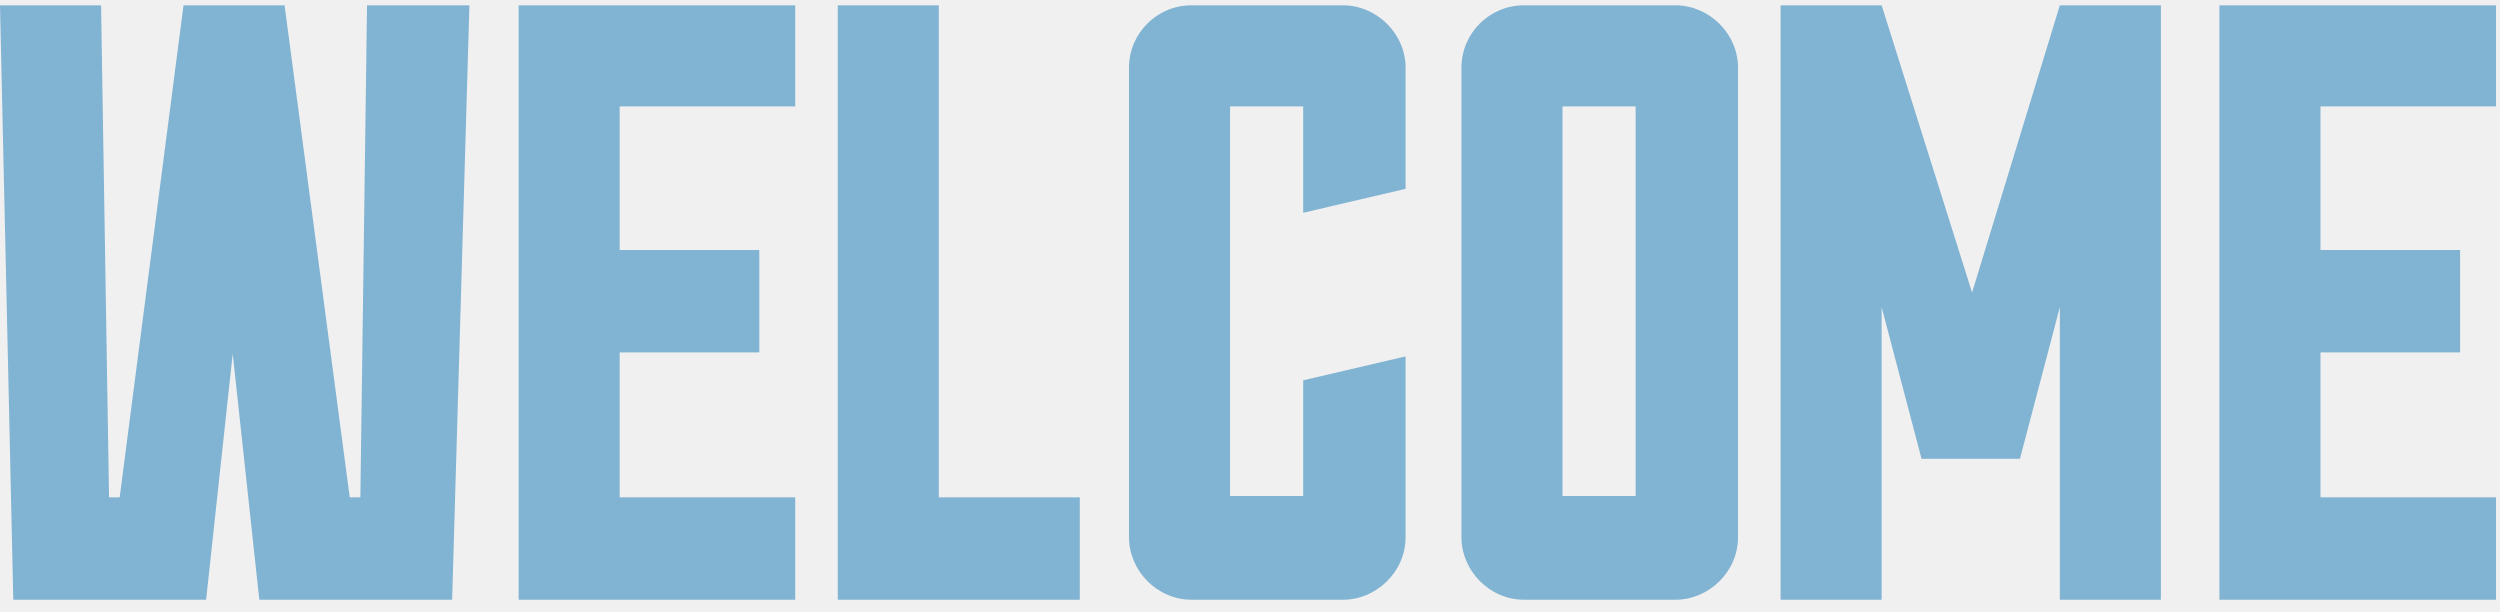
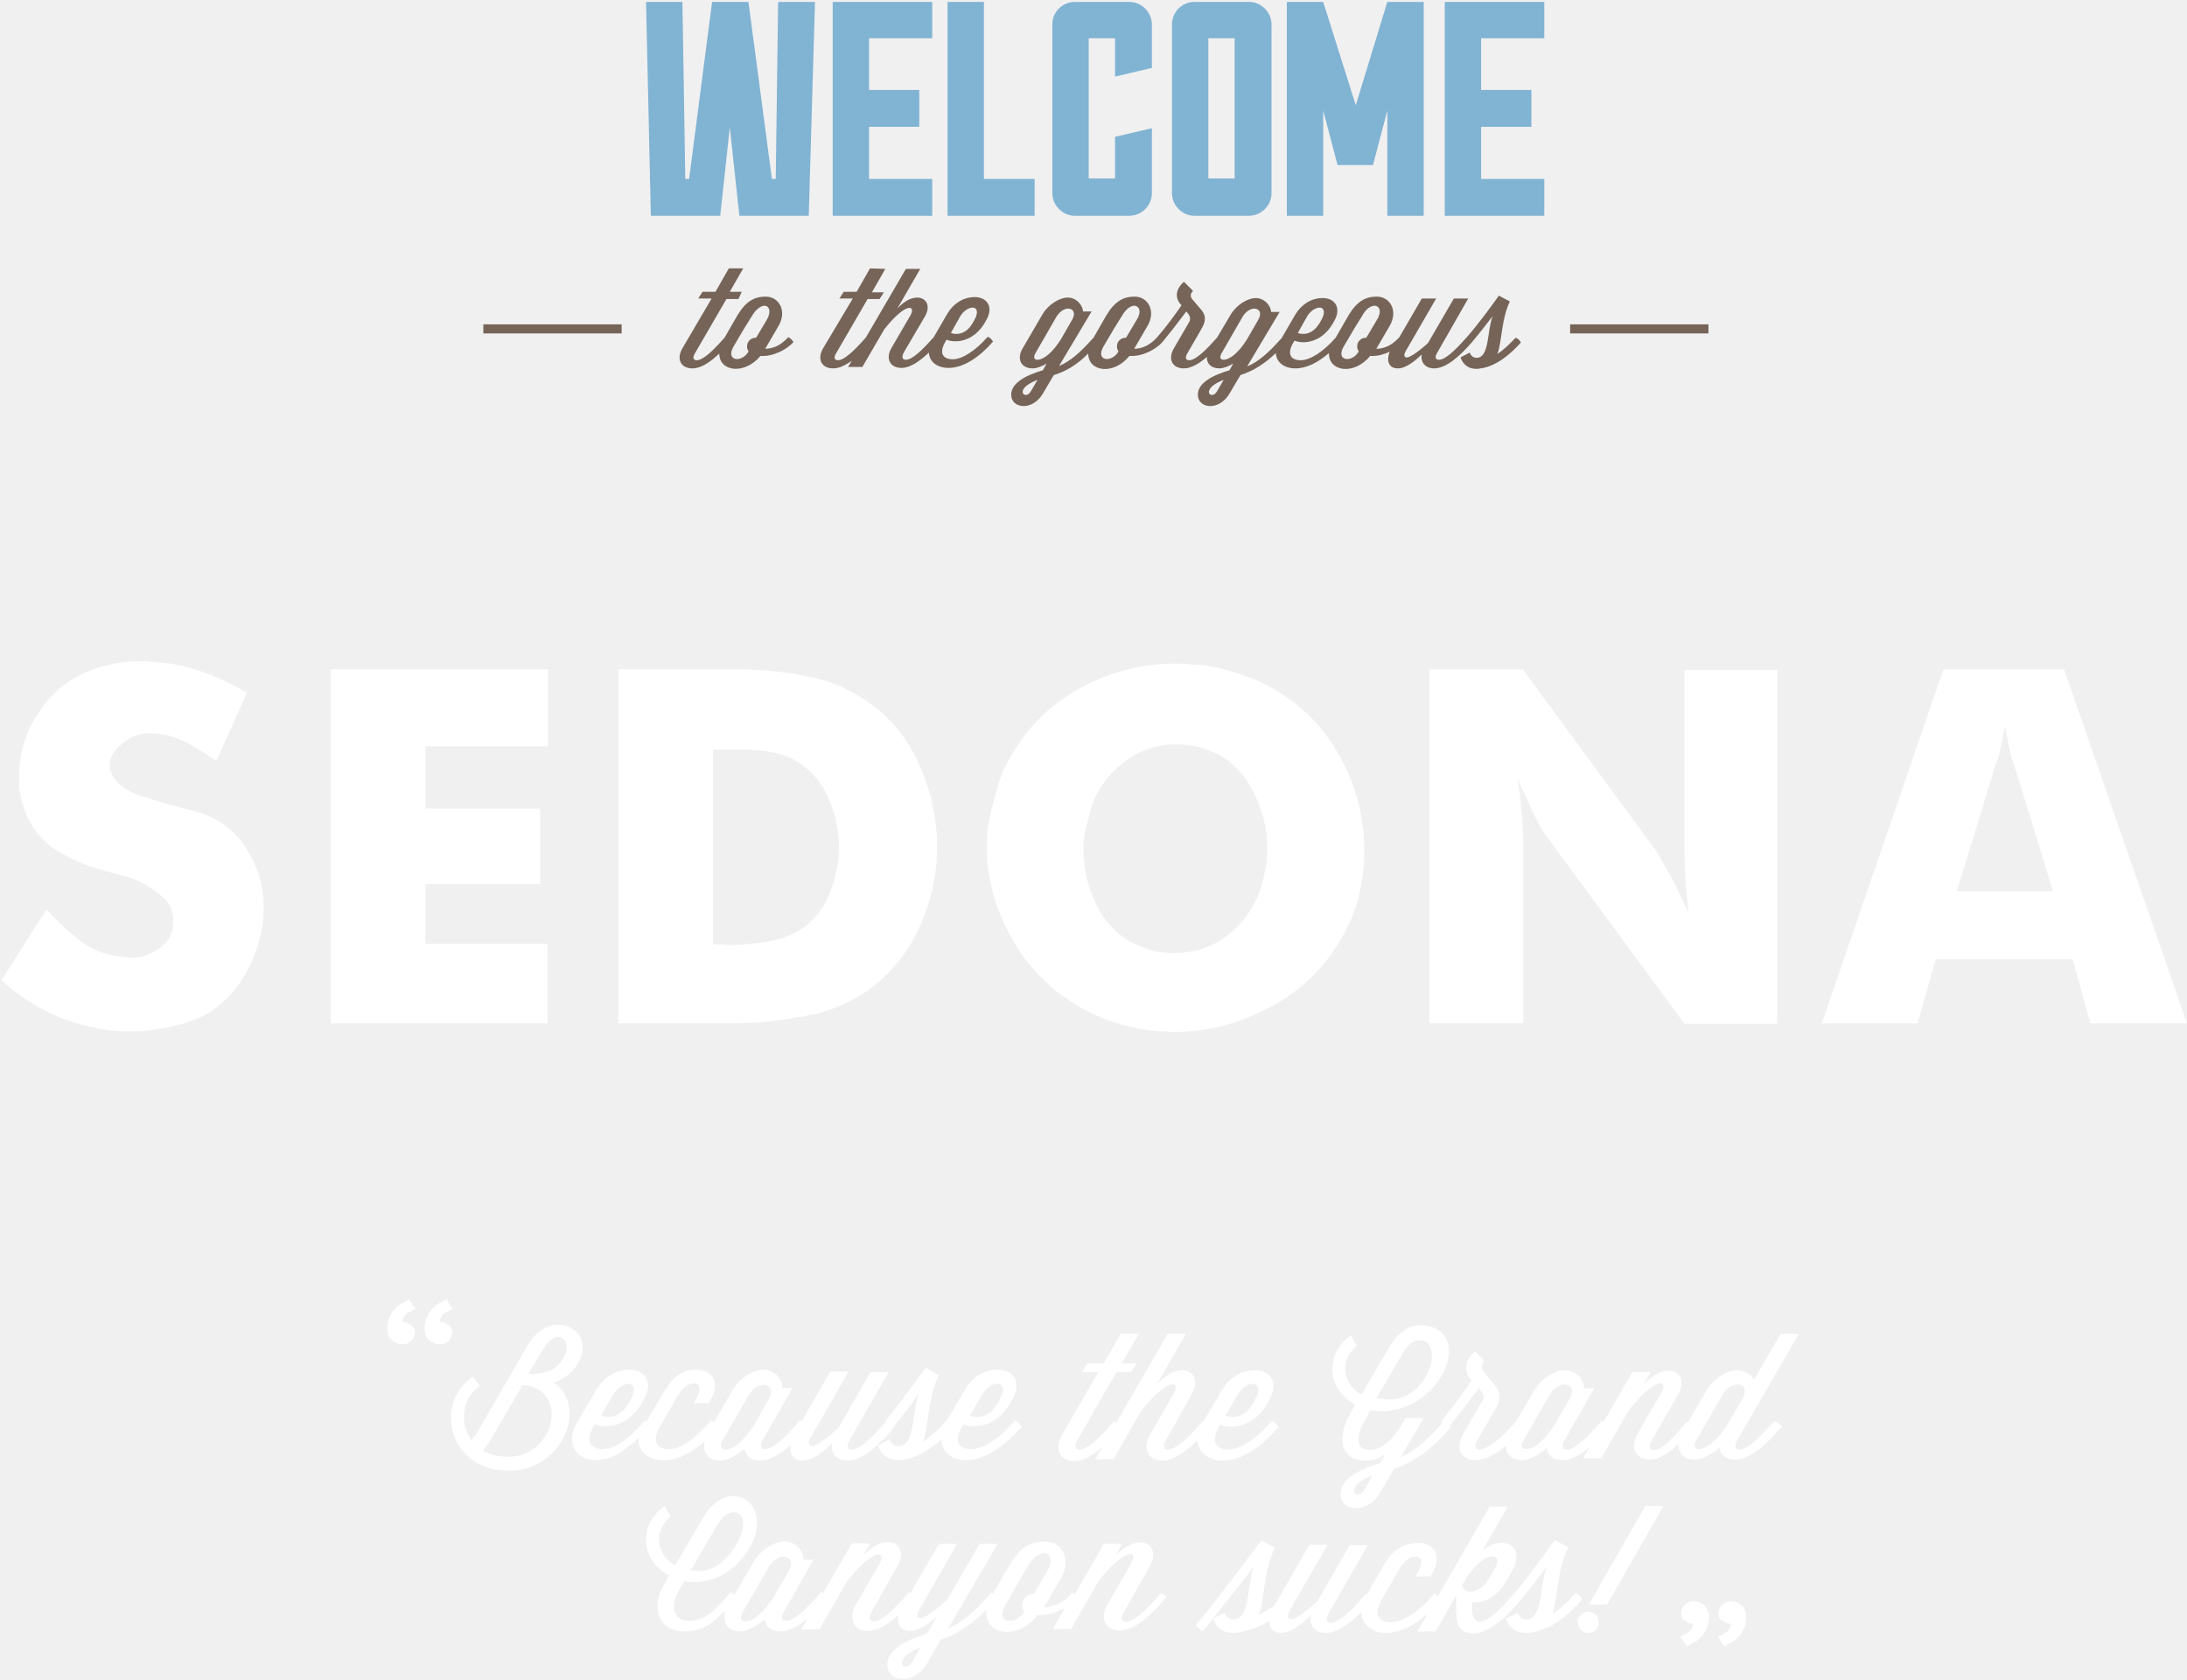
- <svg xmlns="http://www.w3.org/2000/svg" width="188" height="46" fill="none">
-   <path d="M187.7 37.4v7.7h-20.8V.4h20.8V8h-13.2v10.8H185v7.7h-10.5v10.9h13.2ZM154.9.4h7.6v44.7h-7.6v-22l-3 11.4h-7.4l-3-11.4v22h-7.6V.4h7.6l6.8 21.6L154.9.4ZM123 8h-5.5v29.3h5.5V8Zm3-7.6c2.5 0 4.7 2.1 4.7 4.7v35.3c0 2.6-2.2 4.7-4.7 4.7h-11.4c-2.6 0-4.7-2.2-4.7-4.7V5.1c0-2.6 2.1-4.7 4.7-4.7H126ZM98 28.6l7.7-1.8v13.6c0 2.6-2.2 4.7-4.7 4.7H89.6c-2.6 0-4.7-2.2-4.7-4.7V5.1c0-2.6 2.1-4.7 4.7-4.7H101c2.5 0 4.7 2.1 4.7 4.7v9.1L98 16V8h-5.5v29.3H98v-8.7Zm-16.8 8.8v7.7H63V.4h7.6v37h10.6Zm-21.4 0v7.7H39V.4h20.8V8H46.6v10.8h10.5v7.7H46.6v10.9h13.2ZM27.6.4h7.7L34 45.1H19.5l-2-18.5-2 18.5H1L0 .4h7.6l.6 37H9l4.8-37h7.6l4.9 37h.8l.5-37Z" fill="#81B3D3" />
+ <svg xmlns="http://www.w3.org/2000/svg" width="457" height="351" fill="none">
+   <path d="m152.3 56.1-2.8 4.9h-2.7l-.9 1.4h2.8l-6.1 10.4c-1.3 2.2-.4 4.2 2.1 4.2 1.8 0 3.7-1.3 5.6-3.1 0 3.8 5.3 4.5 8.6.5h.7c1.8 0 4.6-1.1 6.2-2.9-.2-.4-.7-.9-1.1-1l-.2.2c-1.4 1.5-3 2.2-4.6 2.2l2.8-4.8c1.8-3.1.1-6.1-2.7-6.1-2.3 0-4.1.9-5.9 3.9l-1.5 2.6-1.2 2.1-.2.2c-2.2 2.5-4.3 4.5-5.6 4.5-.7 0-1-.5-.3-1.6l6.5-11.2h2.5l.7-1.5h-2.5l2.8-4.9h-3Zm7.5 7.8c1 .1 1.4 1.3.4 3l-2.2 3.7h-.1c-1 0-1.8.8-1.8 1.8 0 .4.1.7.3 1v.1c-1.4 2.4-4.9 2-3.1-1.1l2.3-3.9 1.5-2.4c.9-1.6 2-2.2 2.7-2.2Zm22-7.8L179 61h-2.7l-.9 1.4h2.8L172 72.8c-1.3 2.2-.4 4.2 2.1 4.2 1.2 0 2.5-.6 3.9-1.6l-.8 1.3h3l4.6-7.9c4.6-5.8 6.7-5 5.4-2.8l-3.9 6.7c-1.3 2.2-.4 4.2 2.1 4.2 1.8 0 3.8-1.4 5.7-3.2.1 1.9 1.7 3.2 4.1 3.2 3.4 0 6.8-2.6 9.3-5.5-.2-.4-.7-.9-1.1-1l-.2.2c-2.2 2.5-5 4.5-7.1 4.5-1.9 0-3-1.1-1.6-3.6l.3-.5c1.9.8 5.6.4 7.9-3.4l.4-.7c1.6-2.8.1-4.8-2.4-4.8-2.4 0-4.4 1.3-5.7 3.4l-2.9 5-.2.2c-2.2 2.5-4.3 4.5-5.6 4.5-.7 0-1-.5-.4-1.6l4.4-7.5c1.3-2.3.1-3.9-1.6-3.9-1.3 0-2.7.7-4.2 2.3l4.8-8.3h-3l-8.4 14.4-.2.2c-2.2 2.5-4.3 4.5-5.6 4.5-.7 0-1-.5-.3-1.6l6.5-11.2h2.5l.9-1.4h-2.5l2.8-4.9-3.2-.1Zm21.3 8.2c1-.1 1.5.9.5 2.6l-.4.7c-1.4 2.4-3.4 2.4-4.5 2l1.9-3.4c.7-1.2 1.7-1.8 2.5-1.9Zm44.3-5.4c-1.7 1.5-1.9 3.2-.8 4.6l.3.3c-1.3 1.9-3.1 4.4-5.1 6.7l-.2.2c-1.4 1.5-3 2.2-4.6 2.2l2.8-4.8c1.8-3.1.1-6.1-2.7-6.1-2.3 0-4.1.9-5.9 3.9l-1.5 2.6-1.2 2.1-.2.2c-2.5 2.8-4.6 4.7-7 5.7l6.8-11.4h-1.8c0-1.2-1.3-2.9-3.2-2.9-1.6 0-3.9 1.3-5.2 3.4l-4.2 7.2c-1.3 2.2-.4 4.2 2.1 4.2.8 0 1.9-.4 2.9-1l-.8 1.4c-4.1 1.2-6.6 2.9-6.6 5.1 0 2.9 4.4 3.5 6.6-.2l2.3-3.9c2.4-.7 4.8-2.1 7.2-4.5 0 3.8 5.3 4.6 8.6.5h.7c1.8 0 4.6-1.1 6.2-2.9 1.4-1.7 2.6-3.2 5-6.4l.4.5c.4.5.5 1.1.2 1.7l-3.2 5.5c-1.3 2.2-.4 4.2 2.1 4.2 1.5 0 3.2-1 4.8-2.4-.1 1.4.9 2.4 2.6 2.4.8 0 1.9-.4 2.9-1l-.8 1.4c-4.1 1.2-6.6 2.9-6.6 5.1 0 2.9 4.4 3.5 6.6-.2l2.3-3.9c2.5-.8 4.9-2.2 7.4-4.6.1 1.9 1.7 3.2 4.1 3.2 2.5 0 4.9-1.4 7-3.2-.1 3.9 5.3 4.7 8.6.6h.7c.9 0 2.2-.3 3.4-.9-.8 2.1-.1 3.5 1.7 3.5 1.7 0 3.5-1.5 5-2.9-.3 1.6.7 2.9 2.6 2.9 2.5 0 5.4-2.6 7.9-5.5 1.7-2 3.2-4 4.3-5.4-1.2 3.1-.6 8.7-3.4 8.7-1 0-1.4-1.1-1.4-1.1l-1.9 1s.6 2.4 3.3 2.4c.3 0 .6 0 .8-.1h.1c3.1-.4 6.1-2.8 8.4-5.4-.2-.5-.7-.9-1.1-1l-.2.2c-1.1 1.2-2.3 2.3-3.6 3.2 1-2.8.8-7.2 2.6-11l-2.3-1.2c-1.2 1.7-4 5.6-6.7 8.7l-.2.2c-2.2 2.5-4.3 4.5-5.6 4.5-.7 0-1-.5-.3-1.6l6.4-11.2h-3l-5.4 9.3c-2.3 2.1-4.1 3.2-4.6 3-.8-.3 0-1.4.4-2.1l5.9-10.2h-3l-4.7 8.1-.2.2c-1.4 1.5-3 2.2-4.6 2.2l2.8-4.8c1.8-3.1.1-6.1-2.7-6.1-2.3 0-4.1.9-5.9 3.9l-1.5 2.6-1.2 2.1-.2.2c-2.2 2.5-5 4.5-7.1 4.5-1.9 0-3-1.1-1.6-3.6l.3-.5c1.9.8 5.6.4 7.9-3.4l.4-.7c1.6-2.8.1-4.8-2.4-4.8-2.4 0-4.4 1.3-5.7 3.4l-2.9 5-.2.2c-2.5 2.8-4.6 4.7-7 5.7l6.8-11.4h-1.8c0-1.2-1.3-2.9-3.2-2.9-1.6 0-3.9 1.3-5.2 3.4l-2.9 4.9-.2.2c-2.2 2.5-4.3 4.5-5.6 4.5-.7 0-1-.5-.3-1.6l3-5.2c1-1.8.6-2.9-.4-4l-1.7-2c-.4-.5-.4-1.1.2-1.7l-1.9-1.9Zm-10.3 5c1 .1 1.5 1.3.4 3l-2.2 3.7h-.1c-1 0-1.8.8-1.8 1.8 0 .4.1.7.3 1v.1c-1.4 2.4-4.9 2-3.1-1.1l2.3-3.9 1.5-2.4c.9-1.6 1.9-2.2 2.7-2.2Zm50.2 0c1 .1 1.5 1.3.4 3l-2.2 3.7h-.1c-1 0-1.8.8-1.8 1.8 0 .4.1.7.3 1v.1c-1.4 2.4-4.9 2-3.1-1.1l2.3-3.9 1.5-2.4c.8-1.6 1.9-2.2 2.7-2.2Zm-11.7.4c1-.1 1.5.9.5 2.6l-.4.7c-1.5 2.4-3.4 2.4-4.5 2l1.9-3.4c.7-1.2 1.7-1.8 2.5-1.9Zm-52.4.2c1 0 1.7.9.8 2.4l-2.3 4c-1.8 2.9-3.7 4.3-4.9 4.3-.7 0-1-.5-.3-1.6l4.2-7.3c.7-1.2 1.7-1.8 2.5-1.8Zm38.9 0c1 0 1.7.9.8 2.4l-2.3 4c-1.8 2.9-3.7 4.3-4.9 4.3-.7 0-1-.5-.3-1.6l4.2-7.3c.7-1.2 1.7-1.8 2.5-1.8Zm-45.3 14.9-1.4 2.4c-.6 1.1-1.7.9-1.7.1 0-.7.8-1.6 3.1-2.5Zm38.9 0-1.4 2.4c-.6 1.1-1.7.9-1.7.1.1-.7.8-1.6 3.1-2.5ZM101 67.8h28.9v1.9H101v-1.9Zm227.1 0H357v1.9h-28.9v-1.9Z" fill="#766458" />
+   <path d="M322.7 37.4v7.7h-20.8V.4h20.8V8h-13.2v10.8H320v7.7h-10.5v10.9h13.2ZM289.9.4h7.6v44.7h-7.6v-22l-3 11.4h-7.4l-3-11.4v22h-7.6V.4h7.6l6.8 21.6L289.9.4ZM258 8h-5.5v29.3h5.5V8Zm3-7.6c2.5 0 4.7 2.1 4.7 4.7v35.3c0 2.6-2.2 4.7-4.7 4.7h-11.4c-2.6 0-4.7-2.2-4.7-4.7V5.1c0-2.6 2.1-4.7 4.7-4.7H261Zm-28 28.2 7.7-1.8v13.6c0 2.6-2.2 4.7-4.7 4.7h-11.4c-2.6 0-4.7-2.2-4.7-4.7V5.1c0-2.6 2.1-4.7 4.7-4.7H236c2.5 0 4.7 2.1 4.7 4.7v9.1L233 16V8h-5.5v29.3h5.5v-8.7Zm-16.8 8.8v7.7H198V.4h7.6v37h10.6Zm-21.4 0v7.7H174V.4h20.8V8h-13.2v10.8h10.5v7.7h-10.5v10.9h13.2ZM162.6.4h7.7L169 45.1h-14.5l-2-18.5-2 18.5H136L135 .4h7.6l.6 37h.8l4.8-37h7.6l4.9 37h.8l.5-37Z" fill="#81B3D3" />
+   <path d="m380.7 213.9 25.4-74h25.2l25.7 74h-20.2l-3.7-13.4h-28.6l-3.8 13.4h-20Zm35.7-52.1-7.5 24.5H429l-7.5-24.5-1.2-3.6c-.3-1.3-.6-2.5-.8-3.8-.2-.5-.3-.9-.3-1.3-.1-.5-.2-.9-.2-1.3-.1.4-.2.8-.3 1.3-.1.4-.2.8-.2 1.3-.1.2-.1.3-.1.5 0 .1 0 .2-.1.3-.2 1.1-.5 2.3-.8 3.4-.5 1-.8 2.1-1.1 3.2Zm-117.7 52.1v-74h19.5l27.9 38c.7 1.1 1.4 2.3 2 3.5.7 1.2 1.4 2.4 2 3.6l1.4 3c.5 1 .9 2 1.4 2.9l-.3-2.4c-.1-.8-.2-1.6-.2-2.4-.2-1.6-.3-3.2-.3-4.8-.1-1.7-.1-3.3-.1-5V140h19.4v74H352l-28.1-38.2c-.8-.9-1.5-2-2.2-3.3-.7-1.3-1.4-2.7-2-4.1-.4-1-.9-1.9-1.4-2.9-.4-.9-.7-1.9-1.2-2.8a93.41 93.41 0 0 1 1.2 14.7v36.5h-19.6Zm-88-54.9c3.6-6.6 8.5-11.6 14.9-15.1a40.8 40.8 0 0 1 22.7-5.1c1 .1 2 .2 2.9.2 2.9.4 5.7 1.1 8.5 2.1a36.1 36.1 0 0 1 20.9 18.2c3 5.9 4.5 12 4.5 18.5 0 .8 0 1.6-.1 2.4 0 .8-.1 1.5-.2 2.3-.2 1.7-.5 3.3-.9 4.9-.4 1.6-.9 3.1-1.5 4.6-3.3 7.5-8.3 13.4-15.2 17.5-6.9 4.1-14.1 6.2-21.7 6.2-.5 0-1.1 0-1.6-.1h-1.5c-2.7-.2-5.3-.7-7.9-1.4-2.6-.7-5.1-1.7-7.4-2.9a37.5 37.5 0 0 1-15.3-14.5c-3.7-6.3-5.6-12.9-5.6-19.7 0-1 0-2 .1-3s.2-2.1.5-3.1c.4-2 .9-4.1 1.6-6 .4-2.2 1.3-4.1 2.3-6Zm52.8 26.6.6-2.4c.2-.9.4-1.7.5-2.6.1-.5.1-1.1.1-1.6.1-.5.1-1 .1-1.5s0-.9-.1-1.4v-1.4c-.4-3.3-1.4-6.5-3-9.6-1.6-3.1-3.9-5.5-6.7-7.2-.8-.4-1.5-.7-2.3-1-.8-.3-1.5-.6-2.3-.8-.8-.2-1.5-.3-2.3-.3-.8-.2-1.5-.2-2.3-.2-3.9 0-7.6 1.2-10.9 3.7-3.3 2.5-5.7 5.8-7 9.9l-.2.5v.5l-.6 2.2c-.2.7-.3 1.4-.5 2.2l-.2 1.6v2.4c0 .2 0 .5.1.8.2 4.1 1.5 8 3.7 11.7 2.3 3.6 5.5 6 9.5 7.2l1.4.5c.5.1 1 .2 1.5.2l1.4.2h1.4c4.1 0 7.8-1.2 11-3.6 3.3-2.6 5.7-5.9 7.1-10ZM181.4 207a32.6 32.6 0 0 1-11.8 5.1c-4.2.9-8.6 1.5-12.9 1.7-1.2.1-2.5.1-3.7.1h-23.8v-74h25.1a71.43 71.43 0 0 1 15.9 1.8c4.1.9 7.9 2.7 11.3 5.1 4.3 3 7.7 7 10.1 12 2.4 5 3.8 10.1 4.1 15.3.1.5.1.9.1 1.4v2.9c-.2 5.5-1.5 10.8-3.9 15.9s-6 9.4-10.5 12.7Zm-32.4-9.7c.2 0 .5 0 .7.1h.8c.3 0 .6 0 .8.1h3.1c.9-.1 1.7-.2 2.4-.2 2-.2 4-.5 5.9-1 1.9-.5 3.7-1.4 5.2-2.4 2.5-1.8 4.3-4.2 5.5-7.2 1.2-3.1 1.9-6.3 1.9-9.6v-.9c0-.3 0-.6-.1-.9-.2-2.9-.9-5.8-2.1-8.5-1.2-2.8-2.9-5-5.1-6.6-1.6-1.3-3.5-2.2-5.5-2.7s-4-.7-6-.8H149v40.6Zm-79.9 16.6v-74h45.4V156H88.9v13h24v15.8h-24v12.5h25.5v16.6H69.1ZM9.7 190.1c.1.1.1.2.1.2.1 0 .2 0 .2.1 2.1 2.3 4.5 4.5 7.1 6.5 2.6 1.9 5.7 3 9.1 3.1.1 0 .2 0 .2.1h.3c.1 0 .2 0 .2.1h1.3c.4-.1.7-.2 1-.2 1.2-.2 2.4-.7 3.5-1.4 1.2-.7 2.1-1.5 2.7-2.6l.2-.5.2-.5c.2-.5.3-1 .3-1.5.1-.5.1-.9.1-1.3 0-2.1-.9-3.8-2.8-5.2-1.7-1.4-3.7-2.6-5.8-3.4-.8-.3-1.6-.5-2.4-.7l-2.2-.6h-.2c-.1-.1-.2-.1-.2-.1-3.8-.9-7.4-2.4-10.7-4.4-3.3-2.1-5.6-5.1-6.9-8.9-.2-.8-.5-1.6-.7-2.4-.2-.9-.3-1.8-.3-2.7v-3.4c.1-.6.2-1.2.3-1.9.2-1.6.6-3.1 1.2-4.6.5-1.5 1.2-2.9 2.1-4.2 2.5-4.1 5.7-7 9.5-8.8 3.9-1.8 8.1-2.7 12.3-2.7 1 0 2 .1 3 .2l3.3.3c2.8.5 5.6 1.3 8.2 2.3 2.8 1.1 5.3 2.4 7.7 3.8l-6.4 14.3c-2.1-1.5-4.3-2.9-6.6-4.1a15.9 15.9 0 0 0-7.5-1.7h-.9c-1.8.2-3.4 1-5 2.4-1.5 1.3-2.3 2.7-2.3 4.3v.7c.1.2.2.5.3.7.2.5.4 1 .8 1.5s.8.9 1.3 1.3c.9.7 2.1 1.4 3.7 2 1.6.5 3.3 1.1 5.1 1.6 1.5.4 2.9.8 4.3 1.2 1.4.3 2.6.6 3.5.9 4.3 1.5 7.6 4.1 9.8 7.8 2.2 3.6 3.3 7.4 3.4 11.4v.6c0 .5 0 .9-.1 1.4v1.3c-.5 4-1.8 7.9-3.9 11.5-2.1 3.6-4.9 6.4-8.5 8.4-1.3.6-2.7 1.2-4.1 1.6-1.4.4-2.8.7-4.2 1-1.1.2-2.3.4-3.5.5-1.1.2-2.2.2-3.4.2H26c-4.6-.2-9.2-1.2-13.7-3-4.5-1.9-8.5-4.5-12-7.7l9.4-14.8Zm341.6 147.1c0-.3.1-.6.2-.9.1-.3.3-.6.5-.8.2-.2.5-.4.8-.6.3-.1.7-.2 1.1-.2.5 0 .9.1 1.3.3.4.2.8.4 1.1.7.2.3.4.6.6 1 .1.4.2.8.2 1.3 0 .9-.2 1.6-.5 2.4-.3.7-.7 1.4-1.3 1.9a5 5 0 0 1-1.7 1.2c-.3.1-.5.3-.7.4-.1.1-.2.1-.4.2l-1.4-2c.2-.1.5-.2.8-.4.3-.1.6-.3.9-.5.3-.2.5-.5.7-.8.2-.3.3-.6.3-1-.6 0-1.2-.2-1.7-.6-.6-.3-.8-.8-.8-1.6Zm7.8 0c0-.3.1-.6.2-.9.1-.3.3-.6.5-.8.2-.2.5-.4.8-.6.3-.1.7-.2 1.1-.2.5 0 .9.1 1.3.3.4.2.8.4 1.1.7.2.3.4.6.6 1 .1.4.2.8.2 1.3 0 .8-.1 1.6-.5 2.4-.3.7-.7 1.4-1.3 1.9a5 5 0 0 1-.8.7c-.3.2-.6.4-.9.5-.3.1-.5.3-.7.4-.1.1-.2.1-.4.2l-1.3-2c.2-.1.5-.2.8-.4.3-.1.6-.3.9-.5.3-.2.5-.5.7-.8.2-.3.3-.6.3-1-.6 0-1.2-.2-1.7-.6-.7-.3-.9-.8-.9-1.6ZM94.5 278.5c0 .3-.1.6-.2.9-.1.3-.3.6-.5.8a2.73 2.73 0 0 1-3.2.5c-.4-.2-.8-.4-1.1-.7-.3-.3-.5-.7-.6-1-.1-.4-.2-.8-.2-1.3 0-.9.2-1.6.5-2.4.3-.7.7-1.4 1.3-1.9.3-.3.5-.5.8-.7.3-.2.6-.4.9-.5.3-.1.5-.3.7-.4.2-.1.3-.1.4-.2l1.3 2c-.3.1-.6.2-.8.4-.3.1-.6.3-.9.5-.3.2-.5.5-.7.8-.2.3-.3.6-.3 1 .7 0 1.2.2 1.7.6.7.4.9.9.9 1.6Zm-7.8 0c0 .6-.2 1.2-.7 1.7-.2.2-.5.4-.8.6a3.08 3.08 0 0 1-2.4-.1c-.4-.2-.8-.4-1.1-.7-.3-.3-.5-.7-.6-1-.1-.4-.2-.8-.2-1.3 0-.9.2-1.6.5-2.4.3-.7.7-1.4 1.3-1.9.2-.2.5-.5.8-.7.3-.2.6-.4.9-.5.3-.1.5-.3.7-.4.2-.1.3-.1.4-.2l1.3 2c-.2.1-.5.2-.8.4-.3.1-.6.3-.9.5-.3.2-.5.5-.7.8-.2.3-.3.6-.3 1 .7 0 1.2.2 1.7.6.6.4.9.9.9 1.6ZM332 335.4h3.8l11.8-20.6h-3.8L332 335.4Zm-.1 1.5c-1.2 0-2.2 1-2.2 2.2 0 1.2.9 2.2 2.2 2.2 1.2 0 2.2-.9 2.2-2.2 0-1.3-1-2.2-2.2-2.2Zm-26.4-5.5 1.1-1.9c4.4-6.1 7.3-4.4 6-2.1l-1.8 3.1c-1.1 1.9-4.5 3.3-5.3.9Zm25.1 2.9c-.2-.6-.9-1.2-1.4-1.3l-.3.3c-1.3 1.6-2.9 2.9-4.5 4.1 1.2-3.6.9-9.1 3.3-14l-2.8-1.5c-1.6 2.1-5 7.1-8.4 11.1l-.3.3c-2.7 3.2-5.4 5.7-7 5.7-.8 0-1.6-.8-1.6-2.5v-1.6c2.7.3 5.5-1.4 7.2-4.5l1-1.7c3.5-6-2.2-8-6.1-4.5l5.4-9.3h-3.8l-10.8 18.7c-.2-.2-.4-.3-.7-.5l-.3.3c-2.7 3.2-6.2 5.7-8.9 5.7-2.3 0-3.7-1.5-2-4.5l3.9-6.8c2.2-3.7 6-3.1 3.8.8l-.5.9h3.1l.5-.9c2-3.5.1-6.1-3-6.1s-5.5 1.6-7.1 4.4l-3.7 6.4c-.1 0-.2-.1-.2-.1l-.3.3c-2.7 3.2-5.4 5.7-7 5.7-.8 0-1.3-.6-.4-2.1l8.1-14.1H282l-6.7 11.7c-2.9 2.6-5.1 4.1-5.8 3.7-.9-.4 0-1.8.5-2.6l7.4-12.9h-3.8l-7.3 12.7c-.8.7-2.4 1.4-3.2 1.9 1.2-3.6.9-9.1 3.3-14l-2.8-1.5c-1.6 2.1-10.3 13.7-13.7 17.7.3.5.9.9 1.4 1.3 2.1-2.5 9.3-11.7 10.7-13.5-1.5 3.9-.7 11-4.3 11-1.3 0-1.8-1.4-1.8-1.4l-2.4 1.2s.7 3 4.1 3c.4 0 .7 0 1.1-.1h.1c1.9-.3 4.6-1.1 6.4-2.4 0 1.5.9 2.5 2.5 2.5 2.1 0 4.4-1.9 6.2-3.6-.4 2 .8 3.6 3.2 3.6 2.3 0 5-1.9 7.4-4.4 0 2.5 2 4.4 5.1 4.4 3.1 0 6.1-1.7 8.7-4l-2.1 3.7h3.8l4.3-7.5v3c0 3.2.6 4.9 3.7 4.9s6.7-3.3 9.8-7c2.1-2.5 4-5.1 5.4-6.9-1.5 3.9-.7 11-4.3 11-1.3 0-1.8-1.4-1.8-1.4l-2.4 1.2s.7 3 4.1 3c.4 0 .7 0 1.1-.1h.1c4-.5 7.8-3.6 10.6-6.9ZM216 333.2h-.2c-1.2 0-2.2 1-2.2 2.3 0 .5.1.9.4 1.3v.1c-1.8 3-6.1 2.5-3.9-1.5l2.9-5 1.8-3.1c2.7-4.5 6.3-2.7 4 1.2l-2.8 4.7Zm-25.4 14.2c-.8 1.4-2.1 1.2-2.1.2s.9-2.1 3.8-3.2l-1.7 3Zm-28.8-13.8c-2.3 3.6-4.5 5.3-6.1 5.3-.8 0-1.3-.6-.4-2.1l5.3-9.2c2-3.5 6.1-2.6 4.2.8l-3 5.2Zm-12-14.7c1.1-1.9 2.4-2.8 3.4-2.8 1.4 0 2.1.9 2.1 2.3 0 3.5-4.4 10.8-10.2 9.9h-.8l5.5-9.4Zm92.8 14.1-.3.3c-2.7 3.2-5.4 5.7-7 5.7-.8 0-1.3-.6-.4-2.1l5.4-9.6c1.6-2.9.1-4.9-2-4.9-1.6 0-3.3.9-5.2 2.8l1.4-2.5h-3.8l-6.1 10.5c-.2-.1-.3-.2-.5-.3l-.3.3a7.79 7.79 0 0 1-5.7 2.8l3.6-6.1c2.3-4 .2-7.7-3.4-7.7-2.9 0-5.2 1.2-7.3 4.9l-1.9 3.2-1.6 2.8c-.1-.1-.2-.1-.3-.2l-.3.3c-3.1 3.6-5.8 5.9-8.8 7.2l10.4-17.7h-3.8l-6.7 11.6c-2.9 2.7-5.2 4.2-5.9 3.9-.9-.4 0-1.8.5-2.6l7.4-12.9h-3.8l-6 10.4c-.1-.1-.2-.1-.3-.2l-.3.3c-2.7 3.2-5.4 5.7-7 5.7-.8 0-1.3-.6-.4-2.1l5.4-9.6c1.6-2.9.1-4.9-2-4.9-1.6 0-3.3.9-5.2 2.8l1.4-2.5H178l-6 10.4c-.1-.1-.2-.1-.4-.2l-.3.3c-2.7 3.2-5.4 5.7-7 5.7-.8 0-1.3-.6-.4-2.1L170 326h-2.1c.1-1.6-1.5-3.8-4-3.8-2 0-4.9 1.6-6.5 4.4l-3.9 6.7c-.3-.2-.6-.4-.8-.5l-.3.3c-2.7 3.2-4.8 5.7-8.6 5.7-2.6 0-4.1-2.6-1.9-6.4l1.1-1.9c.7.1 1.4.2 2.1.2 4 0 8.6-2.1 11.6-7.3 1.1-1.9 1.5-3.6 1.5-5.1 0-3.4-2.2-5.6-5-5.6-2.1 0-4.5 1.5-6.2 4.4l-5.9 10.1a6.22 6.22 0 0 1-3.4-5.4c0-1.7.8-3.5 2.4-4.8l-1.2-2.2c-2.7 1.9-3.9 4.5-3.9 7 0 3 1.7 5.9 4.8 7.5l-1.1 2c-2.7 4.6-1.1 9.7 4.2 9.7 4.2 0 6.1-1.9 8.7-4.4-.8 2.4.4 4.4 3 4.4 1.5 0 3.4-1 5.2-2.5.2 1.5 1.3 2.5 3.3 2.5 1.8 0 3.8-1.1 5.7-2.8l-1.4 2.4h3.8l5.8-10.1c5.8-7.2 8.4-6.3 6.7-3.5l-4.9 8.5c-1.6 2.8-.5 5.4 2.6 5.4 2 0 4.3-1.4 6.4-3.4-.5 2.1.5 3.4 2.4 3.4 1.8 0 3.9-1.5 5.6-3l-2.1 3.6c-5.1 1.5-8.3 3.6-8.3 6.5 0 3.6 5.6 4.4 8.3-.3l2.9-5c3.2-1 6.3-3 9.5-6.2-.5 5.3 6.5 6.5 10.7 1.1h.8c1.4 0 3.2-.5 4.9-1.5l-2.5 4.4h3.8l5.8-10.1c5.8-7.2 8.4-6.3 6.7-3.5l-4.9 8.5c-1.6 2.8-.5 5.4 2.6 5.4s6.7-3.3 9.8-7c-.1 0-.7-.6-1.2-.8Zm118.6-35.6c-2.3 3.7-4.6 5.5-6.2 5.5-.8 0-1.3-.6-.4-2.1l5.3-9.2c2-3.5 6.1-2.6 4.2.8l-2.9 5Zm-36.2.2c-2.3 3.6-4.5 5.3-6.1 5.3-.8 0-1.3-.6-.4-2.1l5.3-9.2c2-3.5 6.1-2.6 4.2.8l-3 5.2Zm-39.9 13.8c-.8 1.4-2.1 1.2-2.1.2s.9-2.1 3.8-3.2l-1.7 3Zm8-28.5c1.1-1.9 2.4-2.8 3.4-2.8 6 0 1.5 14.4-8.1 12.2h-.8l5.5-9.4Zm77.7 14.1-.3.3c-2.7 3.2-5.4 5.7-7 5.7-.8 0-1.3-.6-.4-2.1l12.8-22.1h-3.8l-5.6 9.6c-.7-1.1-1.9-2-3.5-2-2 0-4.9 1.6-6.5 4.4l-3.7 6.4c-.1 0-.2-.1-.2-.1l-.3.3c-2.7 3.2-5 5.7-6.7 5.7-.8 0-1.3-.6-.4-2.1l5.5-9.6c1.6-2.9.1-4.9-2-4.9-1.6 0-3.3.9-5.2 2.8l1.4-2.5h-3.8l-6 10.4c-.1-.1-.2-.1-.4-.2l-.3.3c-2.7 3.2-5.4 5.7-7 5.7-.8 0-1.3-.6-.4-2.1l6.1-10.7H331c.1-1.6-1.5-3.8-4-3.8-2 0-4.9 1.6-6.5 4.4l-3.7 6.3-.2.2c-2.7 3.2-5.8 5.7-7.4 5.7-.8 0-1.3-.6-.4-2.1l3.8-6.6c1.3-2.3.7-3.6-.5-5.1l-2.1-2.5c-.5-.7-.5-1.5.2-2.2l-2-2.1c-2.1 1.9-2.3 4.1-1 5.8l.3.4c-1.7 2.4-3.9 5.6-6.4 8.5l.3.3c-3.1 3.6-5.8 5.9-8.7 7.2l4.8-8.2h-3.8l-.4.7c-2 3.5-4.3 6-7.2 6-2.6 0-3-2.6-.8-6.4l1.1-1.9c.7.1 1.4.2 2.1.2 13.4 0 19.9-18 8.1-18-2.1 0-4.5 1.5-6.2 4.4l-5.9 10.1a6.22 6.22 0 0 1-3.4-5.4c0-1.7.8-3.5 2.4-4.8l-1.2-2.2c-2.7 1.9-3.9 4.5-3.9 7 0 3 1.7 5.9 4.8 7.5l-1.1 2c-2.7 4.6-2.2 9.7 3.2 9.7 1.6 0 2.9-.5 4.1-1.2l-1 1.7c-5.1 1.6-8.3 3.6-8.3 6.5 0 3.6 5.6 4.4 8.3-.3l2.9-5c3.9-1.2 7.8-3.9 11.9-8.7-.1-.1-.1-.2-.2-.4 1.7-2 3.1-3.9 6-7.7l.5.6c.5.6.7 1.4.2 2.1l-4 6.9c-1.6 2.8-.5 5.4 2.6 5.4 1.9 0 4.3-1.2 6.4-3 0 1.7 1.1 3 3.3 3 1.5 0 3.4-1 5.2-2.5.2 1.5 1.3 2.5 3.3 2.5 1.8 0 3.8-1.1 5.7-2.8l-1.4 2.4h3.8l5.8-10.1c5.8-7.2 8.4-6.3 6.7-3.5l-4.9 8.5c-1.6 2.8-.5 5.4 2.6 5.4 2 0 3.8-1.4 6-3.3-.2 1.9 1 3.3 3.3 3.3 1.5 0 3.4-1 5.2-2.5.2 1.5 1.3 2.5 3.3 2.5 3.1 0 6.7-3.3 9.8-7-.5-.3-1.1-.9-1.6-1.1Zm-112.3-5.3c2.2-3.7 6-3.1 3.8.8l-.5.9c-1.8 3.1-4.3 3-5.7 2.5l2.4-4.2Zm-3 13.6c4.3 0 8.5-3.3 11.7-7-.3-.5-.9-1.1-1.4-1.3l-.3.3c-2.7 3.2-6.2 5.7-8.9 5.7-2.3 0-3.7-1.5-2-4.5l.4-.7c2.4 1 7 .5 9.8-4.4l.5-.9c2-3.5.1-6.1-3-6.1-3 0-5.5 1.6-7.1 4.4l-3.7 6.3s-.1 0-.1-.1l-.3.3c-2.7 3.2-5.4 5.7-7 5.7-.8 0-1.3-.6-.4-2.1l5.4-9.6c1.6-2.9.1-4.9-2-4.9-1.6 0-3.4.9-5.3 2.9l6-10.5H244l-10.7 18.5c-.1-.1-.3-.2-.4-.3l-.3.3c-2.7 3.2-5.4 5.7-7 5.7-.8 0-1.3-.6-.4-2.1l8.1-14.1h3.1l1.1-1.8h-3.1l3.6-6.2h-3.8l-3.6 6.2h-3.4l-1.1 1.8h3.4l-7.6 13.2c-1.6 2.8-.5 5.4 2.6 5.4 1.9 0 3.9-1.2 5.9-3l-1.5 2.6h3.8l5.7-10c5.8-7.3 8.4-6.4 6.8-3.6l-4.9 8.5c-1.6 2.8-.5 5.4 2.6 5.4 2.3 0 4.8-1.8 7.3-4.2.2 2.4 2.2 4.2 5.3 4.2ZM128 291.7c2.2-3.7 6-3.1 3.8.8l-.5.9c-1.8 3.1-4.3 3-5.7 2.5l2.4-4.2Zm23.1 9.2 5.3-9.2c2-3.5 6.1-2.6 4.2.8l-2.9 5.2c-2.3 3.6-4.5 5.3-6.1 5.3-.9-.1-1.4-.6-.5-2.1Zm54-9.2c2.2-3.7 6-3.1 3.8.8l-.5.9c-1.8 3.1-4.2 3-5.7 2.5l2.4-4.2Zm-57.8 9.5c-.6 2.2.6 4.1 3.1 4.1 1.5 0 3.4-1 5.2-2.5.2 1.5 1.3 2.5 3.3 2.5 2 0 4.2-1.4 6.4-3.3-.4 2 .5 3.3 2.4 3.3 2.1 0 4.4-1.9 6.2-3.6-.4 2 .8 3.6 3.2 3.6 3.1 0 6.7-3.3 9.8-7 0 0-.1-.1-.1-.2 2.1-2.4 3.9-5 5.2-6.8-1.5 3.9-.7 11-4.3 11-1.3 0-1.8-1.4-1.8-1.4l-2.4 1.2s.7 3.1 4.1 3.1c.4 0 .7 0 1.1-.1h.1c2.8-.4 5.5-2.1 7.9-4.2.1 2.5 2 4.3 5.1 4.3 4.3 0 8.5-3.3 11.7-7-.3-.5-.9-1.1-1.4-1.3l-.3.3c-2.7 3.2-6.2 5.7-8.9 5.7-2.3 0-3.7-1.5-2-4.5l.4-.7c2.4 1 7 .5 9.8-4.4l.5-.9c2-3.5.1-6.1-3-6.1s-5.5 1.6-7.1 4.4l-3.7 6.3h-.1l-.3.3c-1.3 1.6-2.9 2.9-4.5 4.1 1.2-3.6.9-9.1 3.3-14l-2.8-1.5c-1.6 2.1-5 7.1-8.4 11.1l.1.1-.1.2c-2.7 3.2-5.4 5.7-7 5.7-.8 0-1.3-.6-.4-2.1l8.1-14.1h-3.8l-6.7 11.7c-2.9 2.6-5.1 4.1-5.8 3.7-.9-.4 0-1.8.5-2.6l7.4-12.9h-3.8l-6 10.4c-.1-.1-.2-.1-.3-.2l-.3.3c-2.7 3.2-5.4 5.7-7 5.7-.8 0-1.3-.6-.4-2.1l6.1-10.7h-2.1c.1-1.6-1.5-3.8-4-3.8-2 0-4.9 1.6-6.5 4.4l-3.8 6.6c-.2-.1-.4-.3-.6-.4l-.3.3c-2.7 3.2-5.9 5.7-8.5 5.7-2.3 0-3.7-1.5-2-4.5l3.9-6.8c2.2-3.7 6-3.1 3.8.8l-.5.9h3.1l.5-.9c2-3.5.1-6.1-3-6.1s-5.1 1.6-6.7 4.4l-3.8 6.4c-.1-.1-.2-.1-.3-.2l-.3.3c-2.7 3.2-5.9 5.7-8.6 5.7-2.3 0-3.7-1.5-2-4.5l.4-.7c2.4 1 7 .5 9.8-4.4l.5-.9c2-3.5.1-6.1-3-6.1s-5.5 1.6-7.1 4.4l-4 6.8c-2.4 4-.3 7.7 4.1 7.7 3.3 0 6-2 8.8-4.6-.1 2.6 1.9 4.6 5.1 4.6 3.4.1 6.1-1.7 8.8-4Zm-36.9-14 3.1-5.2c2.8-4.8 6.3-2 4.4 1.6-1.5 2.7-3.6 3.6-7.5 3.6Zm-4.1 17.3c-2.3 0-4-.5-5.4-1.3.7-.8 1.3-1.7 1.9-2.7l6.4-11 1 .1c8.8 1.8 5.3 14.9-3.9 14.9Zm9.4-15.5c7.6-2.6 8.2-12.1.7-12.1-2.1 0-4.5 1.5-6.2 4.4L100 298.9a8 8 0 0 1-1.5 2.1c-2.6-3.6-1.9-9 1.8-11.3l-1.5-1.9c-7.9 5-5.6 19.6 7.6 19.6 11.3 0 16.5-13.6 9.3-18.4Z" fill="#fff" />
</svg>
